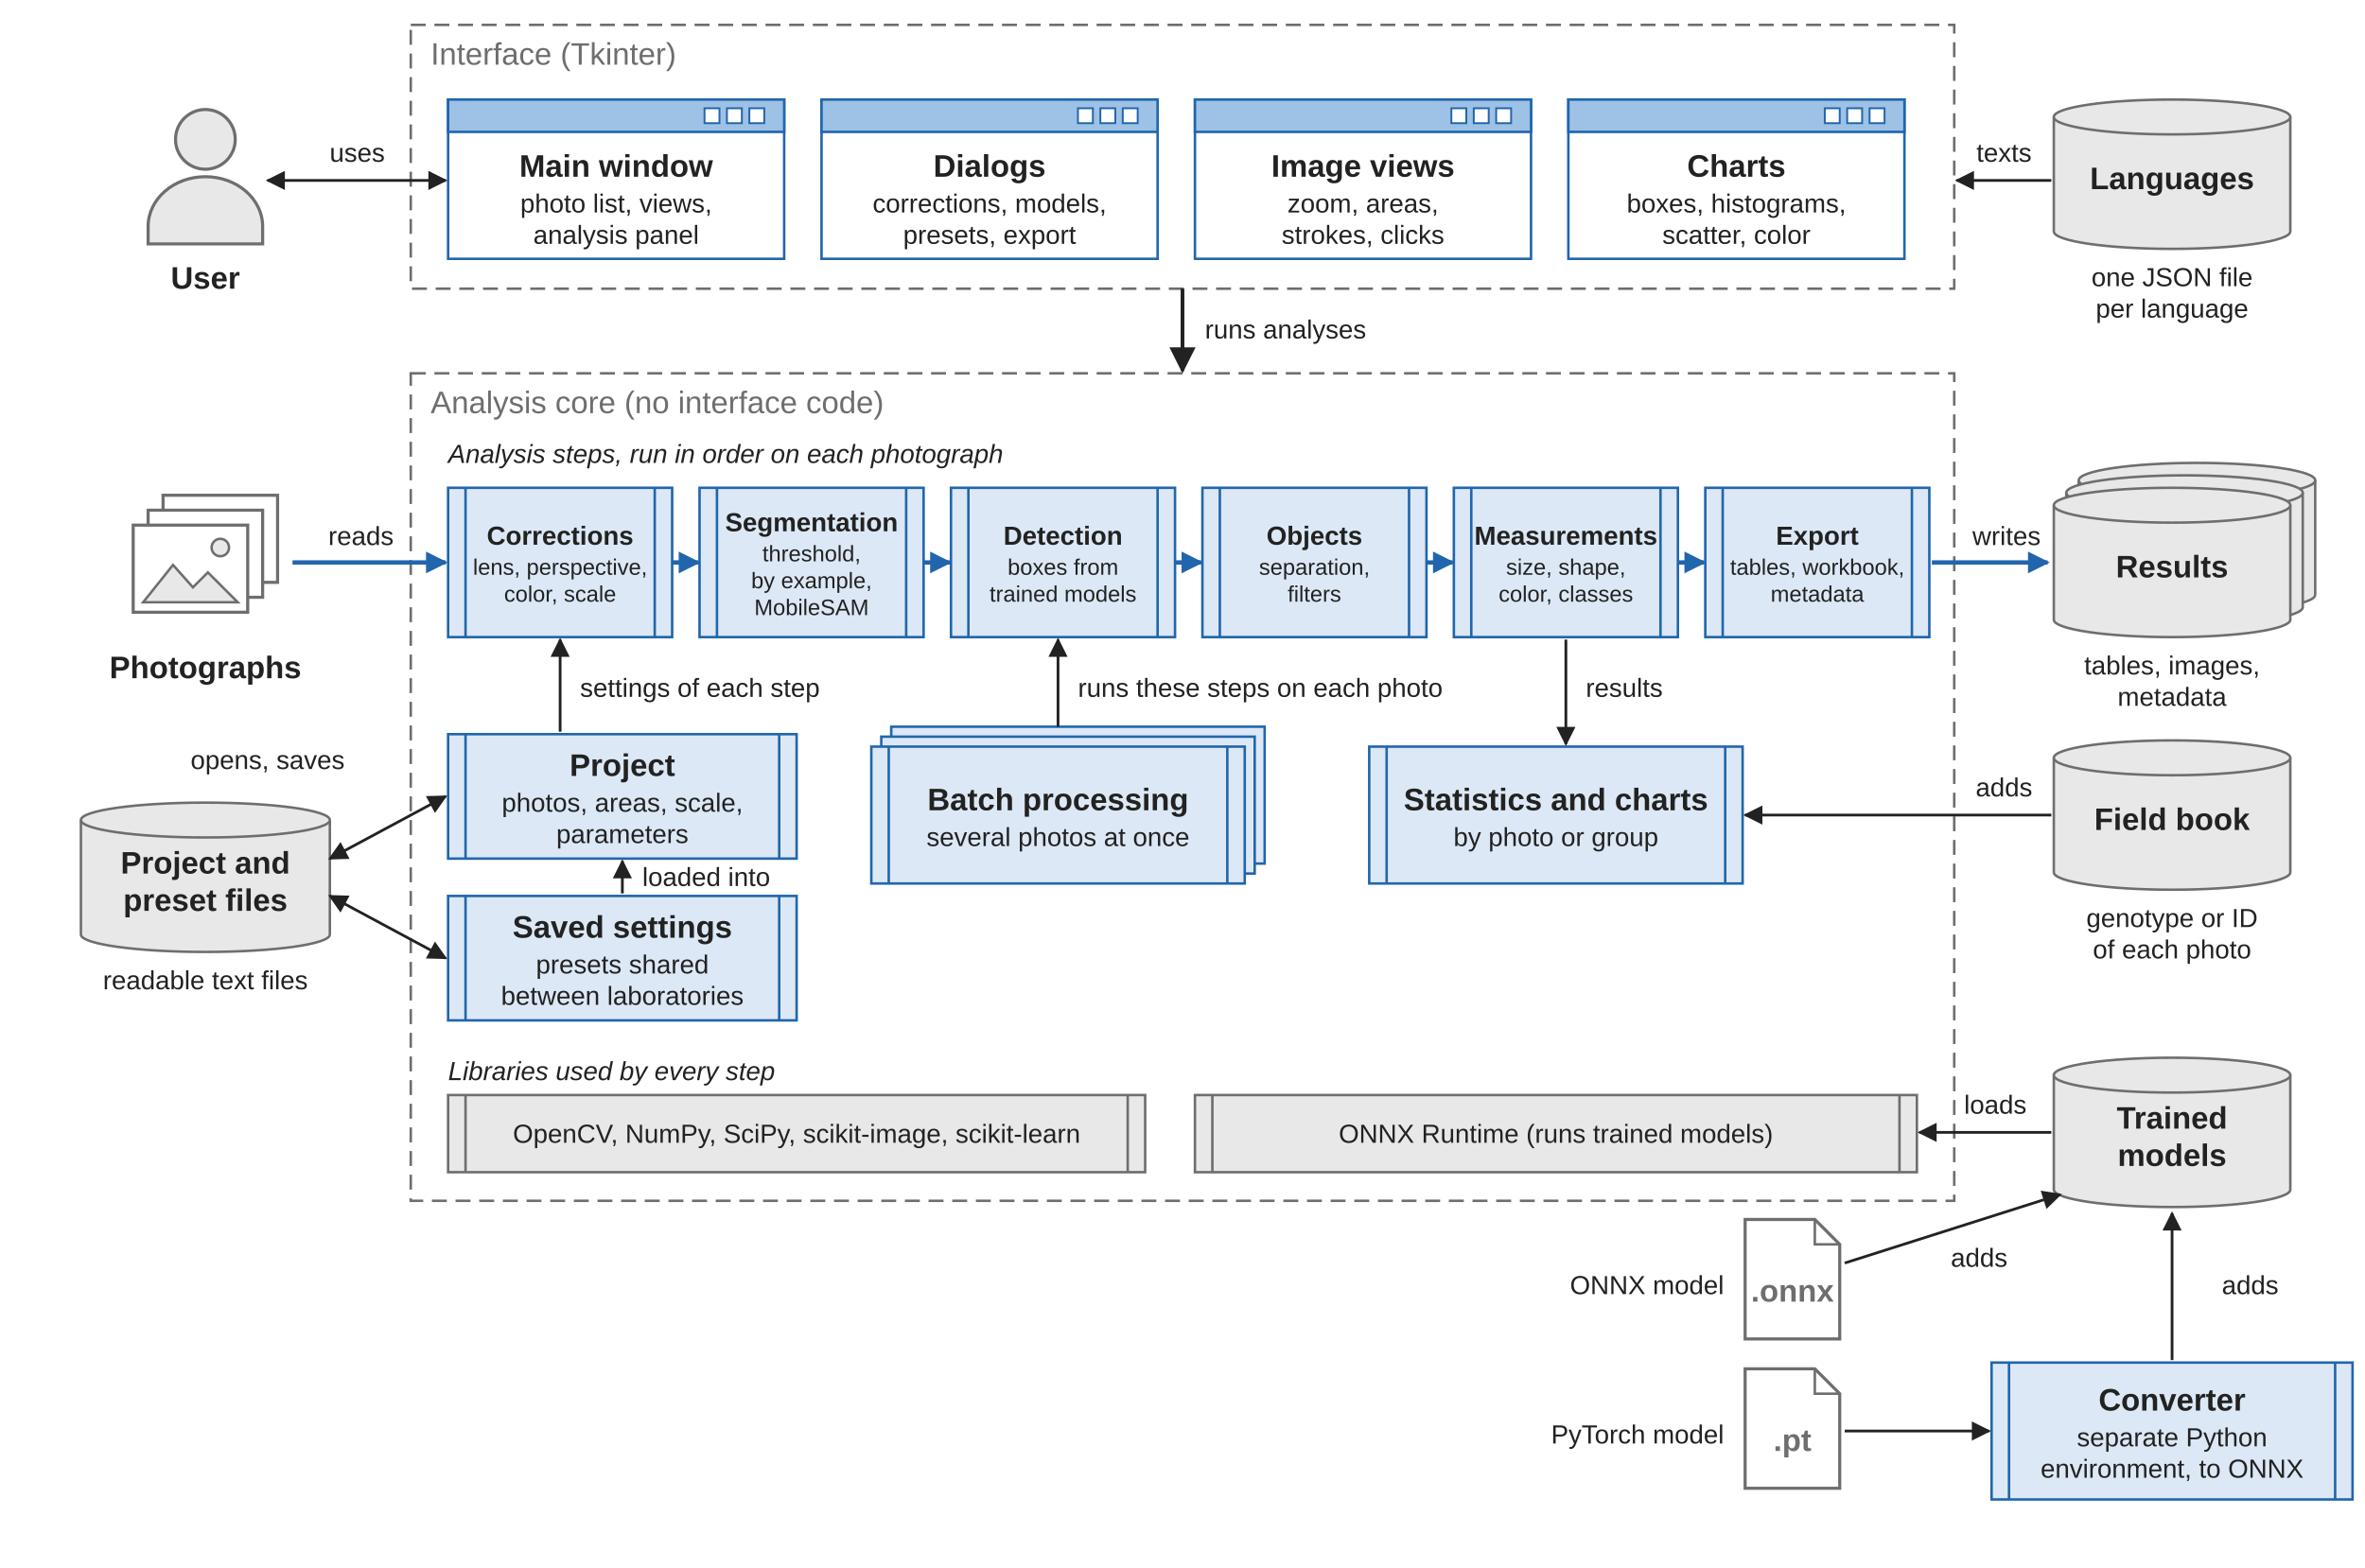
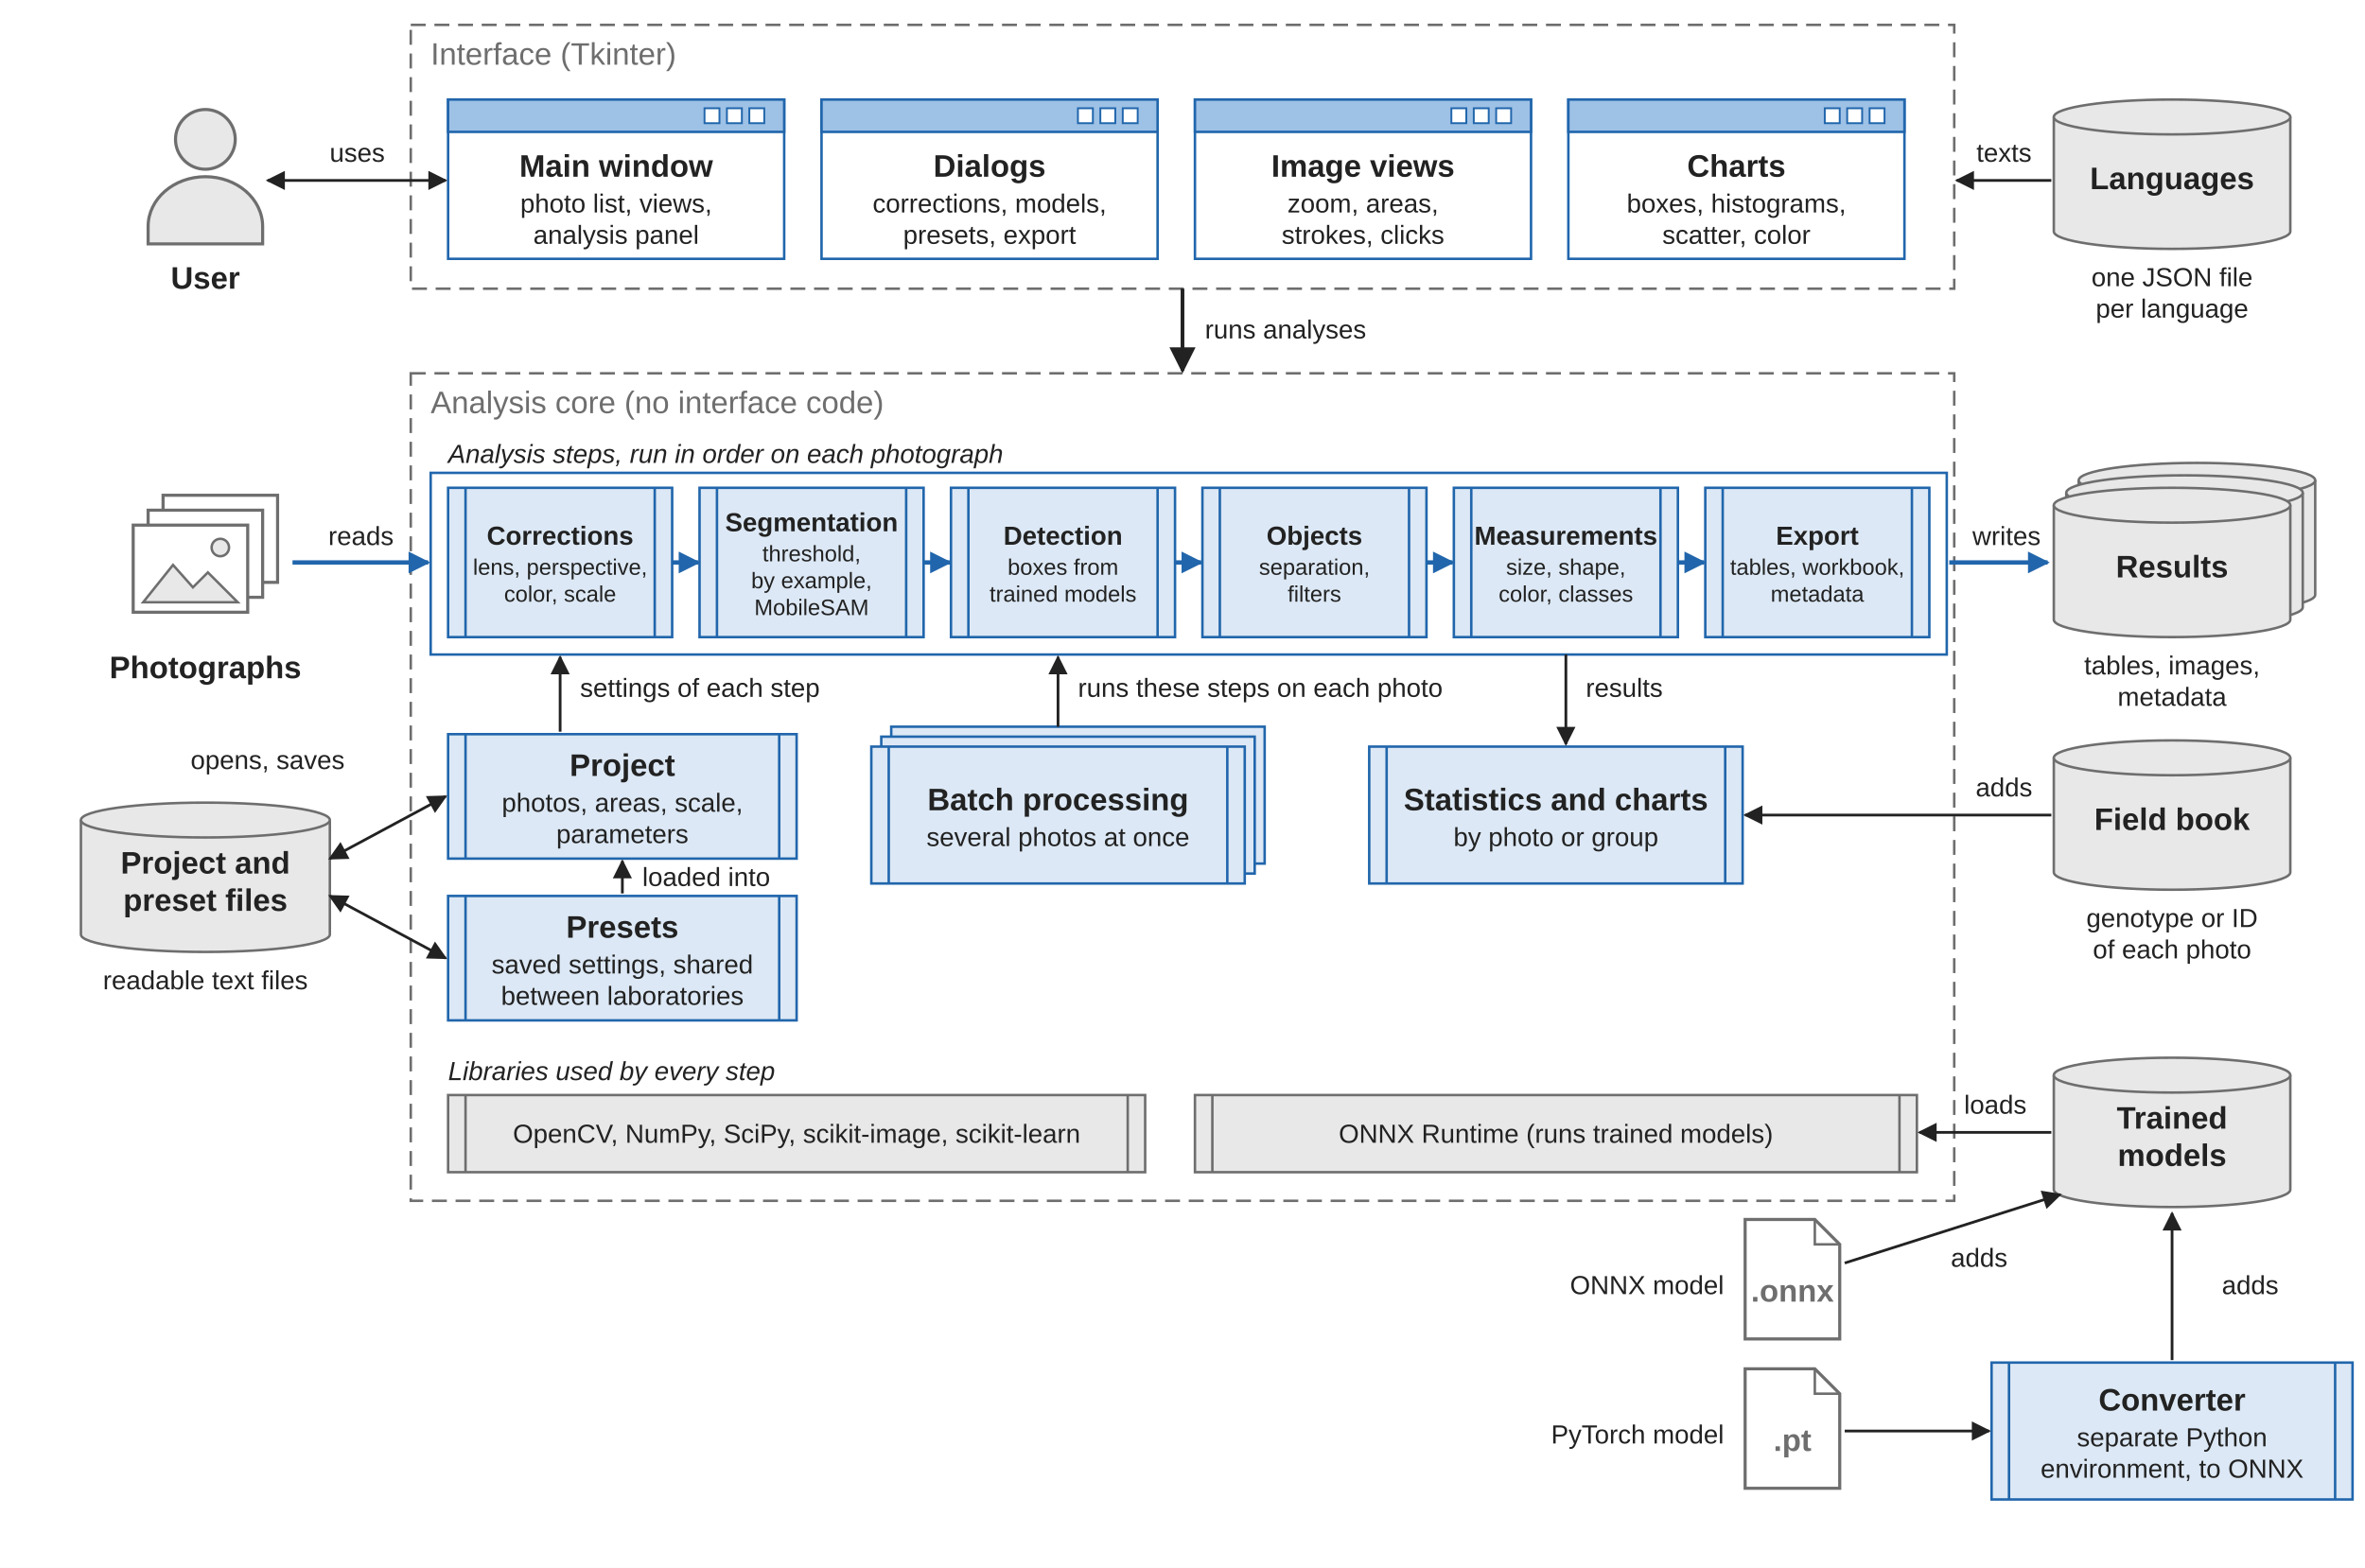
<svg xmlns="http://www.w3.org/2000/svg" width="1900" height="1260" viewBox="0 0 1900 1260" font-family="Liberation Sans, Arial, sans-serif">
  <defs>
    <marker id="head" viewBox="0 0 10 10" refX="9" refY="5" markerWidth="7" markerHeight="7" orient="auto">
      <path d="M0,0 L10,5 L0,10 z" fill="#222222" />
    </marker>
    <marker id="tail" viewBox="0 0 10 10" refX="1" refY="5" markerWidth="7" markerHeight="7" orient="auto">
      <path d="M10,0 L0,5 L10,10 z" fill="#222222" />
    </marker>
    <marker id="main" viewBox="0 0 10 10" refX="9" refY="5" markerWidth="5" markerHeight="5" orient="auto">
      <path d="M0,0 L10,5 L0,10 z" fill="#2166AC" />
    </marker>
  </defs>
  <rect width="100%" height="100%" fill="white" />
  <circle cx="165" cy="112" r="24" fill="#E8E8E8" stroke="#6E6E6E" stroke-width="2.5" />
  <path d="M119,196 v-14 a46,40 0 0 1 92,0 v14 z" fill="#E8E8E8" stroke="#6E6E6E" stroke-width="2.5" />
  <text x="165" y="232" font-size="25" font-weight="bold" text-anchor="middle" fill="#222222">User</text>
  <rect x="330" y="20" width="1240" height="212" fill="none" stroke="#6E6E6E" stroke-width="2" stroke-dasharray="12 7" />
  <text x="346" y="52" font-size="25" font-weight="normal" text-anchor="start" fill="#6E6E6E">Interface (Tkinter)</text>
  <rect x="360" y="80" width="270" height="128" fill="white" stroke="#2166AC" stroke-width="2" />
  <rect x="360" y="80" width="270" height="26" fill="#9EC1E6" stroke="#2166AC" stroke-width="2" />
  <rect x="602" y="87" width="12" height="12" fill="white" stroke="#2166AC" stroke-width="1.5" />
  <rect x="584" y="87" width="12" height="12" fill="white" stroke="#2166AC" stroke-width="1.5" />
  <rect x="566" y="87" width="12" height="12" fill="white" stroke="#2166AC" stroke-width="1.5" />
  <text x="495.0" y="142" font-size="25" font-weight="bold" text-anchor="middle" fill="#222222">Main window</text>
  <text x="495.0" y="170.75" font-size="21" font-weight="normal" text-anchor="middle" fill="#222222">photo list, views,</text>
  <text x="495.0" y="195.95" font-size="21" font-weight="normal" text-anchor="middle" fill="#222222">analysis panel</text>
  <rect x="660" y="80" width="270" height="128" fill="white" stroke="#2166AC" stroke-width="2" />
  <rect x="660" y="80" width="270" height="26" fill="#9EC1E6" stroke="#2166AC" stroke-width="2" />
  <rect x="902" y="87" width="12" height="12" fill="white" stroke="#2166AC" stroke-width="1.5" />
  <rect x="884" y="87" width="12" height="12" fill="white" stroke="#2166AC" stroke-width="1.5" />
  <rect x="866" y="87" width="12" height="12" fill="white" stroke="#2166AC" stroke-width="1.5" />
  <text x="795.0" y="142" font-size="25" font-weight="bold" text-anchor="middle" fill="#222222">Dialogs</text>
  <text x="795.0" y="170.75" font-size="21" font-weight="normal" text-anchor="middle" fill="#222222">corrections, models,</text>
  <text x="795.0" y="195.95" font-size="21" font-weight="normal" text-anchor="middle" fill="#222222">presets, export</text>
  <rect x="960" y="80" width="270" height="128" fill="white" stroke="#2166AC" stroke-width="2" />
  <rect x="960" y="80" width="270" height="26" fill="#9EC1E6" stroke="#2166AC" stroke-width="2" />
  <rect x="1202" y="87" width="12" height="12" fill="white" stroke="#2166AC" stroke-width="1.5" />
  <rect x="1184" y="87" width="12" height="12" fill="white" stroke="#2166AC" stroke-width="1.5" />
  <rect x="1166" y="87" width="12" height="12" fill="white" stroke="#2166AC" stroke-width="1.5" />
  <text x="1095.0" y="142" font-size="25" font-weight="bold" text-anchor="middle" fill="#222222">Image views</text>
  <text x="1095.0" y="170.75" font-size="21" font-weight="normal" text-anchor="middle" fill="#222222">zoom, areas,</text>
  <text x="1095.0" y="195.95" font-size="21" font-weight="normal" text-anchor="middle" fill="#222222">strokes, clicks</text>
  <rect x="1260" y="80" width="270" height="128" fill="white" stroke="#2166AC" stroke-width="2" />
  <rect x="1260" y="80" width="270" height="26" fill="#9EC1E6" stroke="#2166AC" stroke-width="2" />
  <rect x="1502" y="87" width="12" height="12" fill="white" stroke="#2166AC" stroke-width="1.5" />
  <rect x="1484" y="87" width="12" height="12" fill="white" stroke="#2166AC" stroke-width="1.5" />
  <rect x="1466" y="87" width="12" height="12" fill="white" stroke="#2166AC" stroke-width="1.5" />
  <text x="1395.0" y="142" font-size="25" font-weight="bold" text-anchor="middle" fill="#222222">Charts</text>
  <text x="1395.0" y="170.75" font-size="21" font-weight="normal" text-anchor="middle" fill="#222222">boxes, histograms,</text>
  <text x="1395.0" y="195.95" font-size="21" font-weight="normal" text-anchor="middle" fill="#222222">scatter, color</text>
  <polyline points="215,145 358,145" fill="none" stroke="#222222" stroke-width="2.2" marker-end="url(#head)" marker-start="url(#tail)" />
  <text x="287" y="130.0" font-size="21" font-weight="normal" text-anchor="middle" fill="#222222">uses</text>
  <path d="M1650.0,94.0 v92 a95.0,14 0 0 0 190,0 v-92" fill="#E8E8E8" stroke="#6E6E6E" stroke-width="2" />
  <ellipse cx="1745.0" cy="94.0" rx="95.0" ry="14" fill="#E8E8E8" stroke="#6E6E6E" stroke-width="2" />
  <text x="1745" y="152.0" font-size="25" font-weight="bold" text-anchor="middle" fill="#222222">Languages</text>
  <text x="1745" y="230.0" font-size="21" font-weight="normal" text-anchor="middle" fill="#222222">one JSON file</text>
  <text x="1745" y="255.2" font-size="21" font-weight="normal" text-anchor="middle" fill="#222222">per language</text>
  <polyline points="1648,145 1572,145" fill="none" stroke="#222222" stroke-width="2.2" marker-end="url(#head)" />
  <text x="1610" y="130.0" font-size="21" font-weight="normal" text-anchor="middle" fill="#222222">texts</text>
  <rect x="330" y="300" width="1240" height="665" fill="none" stroke="#6E6E6E" stroke-width="2" stroke-dasharray="12 7" />
  <text x="346" y="332" font-size="25" font-weight="normal" text-anchor="start" fill="#6E6E6E">Analysis core (no interface code)</text>
  <polyline points="950,232 950,298" fill="none" stroke="#222222" stroke-width="3" marker-end="url(#head)" />
  <text x="968" y="272" font-size="21" font-weight="normal" text-anchor="start" fill="#222222">runs analyses</text>
  <text x="360" y="372" font-size="21" font-weight="normal" text-anchor="start" fill="#222222" font-style="italic">Analysis steps, run in order on each photograph</text>
+   <rect x="346" y="380" width="1218" height="146" fill="none" stroke="#2166AC" stroke-width="2" />
  <rect x="360" y="392" width="180" height="120" fill="#DCE8F5" stroke="#2166AC" stroke-width="2" />
  <line x1="374" y1="392" x2="374" y2="512" stroke="#2166AC" stroke-width="2" />
  <line x1="526" y1="392" x2="526" y2="512" stroke="#2166AC" stroke-width="2" />
  <text x="450.0" y="437.75" font-size="21" font-weight="bold" text-anchor="middle" fill="#222222">Corrections</text>
  <text x="450.0" y="461.9" font-size="18" font-weight="normal" text-anchor="middle" fill="#222222">lens, perspective,</text>
  <text x="450.0" y="483.5" font-size="18" font-weight="normal" text-anchor="middle" fill="#222222">color, scale</text>
  <rect x="562" y="392" width="180" height="120" fill="#DCE8F5" stroke="#2166AC" stroke-width="2" />
  <line x1="576" y1="392" x2="576" y2="512" stroke="#2166AC" stroke-width="2" />
  <line x1="728" y1="392" x2="728" y2="512" stroke="#2166AC" stroke-width="2" />
  <text x="652.0" y="426.95" font-size="21" font-weight="bold" text-anchor="middle" fill="#222222">Segmentation</text>
  <text x="652.0" y="451.1" font-size="18" font-weight="normal" text-anchor="middle" fill="#222222">threshold,</text>
  <text x="652.0" y="472.7" font-size="18" font-weight="normal" text-anchor="middle" fill="#222222">by example,</text>
  <text x="652.0" y="494.3" font-size="18" font-weight="normal" text-anchor="middle" fill="#222222">MobileSAM</text>
  <polyline points="540,452.0 561,452.0" fill="none" stroke="#2166AC" stroke-width="3.5" marker-end="url(#main)" />
  <rect x="764" y="392" width="180" height="120" fill="#DCE8F5" stroke="#2166AC" stroke-width="2" />
  <line x1="778" y1="392" x2="778" y2="512" stroke="#2166AC" stroke-width="2" />
  <line x1="930" y1="392" x2="930" y2="512" stroke="#2166AC" stroke-width="2" />
  <text x="854.0" y="437.75" font-size="21" font-weight="bold" text-anchor="middle" fill="#222222">Detection</text>
  <text x="854.0" y="461.9" font-size="18" font-weight="normal" text-anchor="middle" fill="#222222">boxes from</text>
  <text x="854.0" y="483.5" font-size="18" font-weight="normal" text-anchor="middle" fill="#222222">trained models</text>
  <polyline points="742,452.0 763,452.0" fill="none" stroke="#2166AC" stroke-width="3.5" marker-end="url(#main)" />
  <rect x="966" y="392" width="180" height="120" fill="#DCE8F5" stroke="#2166AC" stroke-width="2" />
  <line x1="980" y1="392" x2="980" y2="512" stroke="#2166AC" stroke-width="2" />
  <line x1="1132" y1="392" x2="1132" y2="512" stroke="#2166AC" stroke-width="2" />
  <text x="1056.0" y="437.75" font-size="21" font-weight="bold" text-anchor="middle" fill="#222222">Objects</text>
  <text x="1056.0" y="461.9" font-size="18" font-weight="normal" text-anchor="middle" fill="#222222">separation,</text>
  <text x="1056.0" y="483.5" font-size="18" font-weight="normal" text-anchor="middle" fill="#222222">filters</text>
  <polyline points="944,452.0 965,452.0" fill="none" stroke="#2166AC" stroke-width="3.5" marker-end="url(#main)" />
  <rect x="1168" y="392" width="180" height="120" fill="#DCE8F5" stroke="#2166AC" stroke-width="2" />
  <line x1="1182" y1="392" x2="1182" y2="512" stroke="#2166AC" stroke-width="2" />
  <line x1="1334" y1="392" x2="1334" y2="512" stroke="#2166AC" stroke-width="2" />
  <text x="1258.0" y="437.75" font-size="21" font-weight="bold" text-anchor="middle" fill="#222222">Measurements</text>
  <text x="1258.0" y="461.9" font-size="18" font-weight="normal" text-anchor="middle" fill="#222222">size, shape,</text>
  <text x="1258.0" y="483.5" font-size="18" font-weight="normal" text-anchor="middle" fill="#222222">color, classes</text>
  <polyline points="1146,452.0 1167,452.0" fill="none" stroke="#2166AC" stroke-width="3.5" marker-end="url(#main)" />
  <rect x="1370" y="392" width="180" height="120" fill="#DCE8F5" stroke="#2166AC" stroke-width="2" />
  <line x1="1384" y1="392" x2="1384" y2="512" stroke="#2166AC" stroke-width="2" />
  <line x1="1536" y1="392" x2="1536" y2="512" stroke="#2166AC" stroke-width="2" />
  <text x="1460.0" y="437.75" font-size="21" font-weight="bold" text-anchor="middle" fill="#222222">Export</text>
  <text x="1460.0" y="461.9" font-size="18" font-weight="normal" text-anchor="middle" fill="#222222">tables, workbook,</text>
  <text x="1460.0" y="483.5" font-size="18" font-weight="normal" text-anchor="middle" fill="#222222">metadata</text>
  <polyline points="1348,452.0 1369,452.0" fill="none" stroke="#2166AC" stroke-width="3.5" marker-end="url(#main)" />
  <rect x="131" y="398" width="92" height="70" fill="white" stroke="#6E6E6E" stroke-width="2.5" />
  <rect x="119" y="410" width="92" height="70" fill="white" stroke="#6E6E6E" stroke-width="2.5" />
  <rect x="107" y="422" width="92" height="70" fill="white" stroke="#6E6E6E" stroke-width="2.5" />
  <path d="M115,484 l24,-30 l16,18 l12,-12 l24,24 z" fill="#E8E8E8" stroke="#6E6E6E" stroke-width="2" />
  <circle cx="177" cy="440" r="7" fill="#E8E8E8" stroke="#6E6E6E" stroke-width="2" />
  <text x="165" y="545.0" font-size="25" font-weight="bold" text-anchor="middle" fill="#222222">Photographs</text>
-   <polyline points="235,452 358,452" fill="none" stroke="#2166AC" stroke-width="3.5" marker-end="url(#main)" />
+   <polyline points="235,452 344,452" fill="none" stroke="#2166AC" stroke-width="3.5" marker-end="url(#main)" />
  <text x="290" y="438" font-size="21" font-weight="normal" text-anchor="middle" fill="#222222">reads</text>
  <path d="M1670.0,386.0 v92 a95.0,14 0 0 0 190,0 v-92" fill="#E8E8E8" stroke="#6E6E6E" stroke-width="2" />
  <ellipse cx="1765.0" cy="386.0" rx="95.0" ry="14" fill="#E8E8E8" stroke="#6E6E6E" stroke-width="2" />
  <path d="M1660.0,396.0 v92 a95.0,14 0 0 0 190,0 v-92" fill="#E8E8E8" stroke="#6E6E6E" stroke-width="2" />
  <ellipse cx="1755.0" cy="396.0" rx="95.0" ry="14" fill="#E8E8E8" stroke="#6E6E6E" stroke-width="2" />
  <path d="M1650.0,406.0 v92 a95.0,14 0 0 0 190,0 v-92" fill="#E8E8E8" stroke="#6E6E6E" stroke-width="2" />
  <ellipse cx="1745.0" cy="406.0" rx="95.0" ry="14" fill="#E8E8E8" stroke="#6E6E6E" stroke-width="2" />
  <text x="1745" y="464.0" font-size="25" font-weight="bold" text-anchor="middle" fill="#222222">Results</text>
  <text x="1745" y="542.0" font-size="21" font-weight="normal" text-anchor="middle" fill="#222222">tables, images,</text>
  <text x="1745" y="567.2" font-size="21" font-weight="normal" text-anchor="middle" fill="#222222">metadata</text>
-   <polyline points="1552,452 1645,452" fill="none" stroke="#2166AC" stroke-width="3.5" marker-end="url(#main)" />
+   <polyline points="1566,452 1645,452" fill="none" stroke="#2166AC" stroke-width="3.5" marker-end="url(#main)" />
  <text x="1612" y="438" font-size="21" font-weight="normal" text-anchor="middle" fill="#222222">writes</text>
  <rect x="360" y="590" width="280" height="100" fill="#DCE8F5" stroke="#2166AC" stroke-width="2" />
  <line x1="374" y1="590" x2="374" y2="690" stroke="#2166AC" stroke-width="2" />
  <line x1="626" y1="590" x2="626" y2="690" stroke="#2166AC" stroke-width="2" />
  <text x="500.0" y="623.55" font-size="25" font-weight="bold" text-anchor="middle" fill="#222222">Project</text>
  <text x="500.0" y="652.3" font-size="21" font-weight="normal" text-anchor="middle" fill="#222222">photos, areas, scale,</text>
  <text x="500.0" y="677.5" font-size="21" font-weight="normal" text-anchor="middle" fill="#222222">parameters</text>
  <rect x="360" y="720" width="280" height="100" fill="#DCE8F5" stroke="#2166AC" stroke-width="2" />
  <line x1="374" y1="720" x2="374" y2="820" stroke="#2166AC" stroke-width="2" />
  <line x1="626" y1="720" x2="626" y2="820" stroke="#2166AC" stroke-width="2" />
-   <text x="500.0" y="753.55" font-size="25" font-weight="bold" text-anchor="middle" fill="#222222">Saved settings</text>
-   <text x="500.0" y="782.3" font-size="21" font-weight="normal" text-anchor="middle" fill="#222222">presets shared</text>
+   <text x="500.0" y="753.55" font-size="25" font-weight="bold" text-anchor="middle" fill="#222222">Presets</text>
+   <text x="500.0" y="782.3" font-size="21" font-weight="normal" text-anchor="middle" fill="#222222">saved settings, shared</text>
  <text x="500.0" y="807.5" font-size="21" font-weight="normal" text-anchor="middle" fill="#222222">between laboratories</text>
  <path d="M65.0,659.0 v92 a100.0,14 0 0 0 200,0 v-92" fill="#E8E8E8" stroke="#6E6E6E" stroke-width="2" />
  <ellipse cx="165.0" cy="659.0" rx="100.0" ry="14" fill="#E8E8E8" stroke="#6E6E6E" stroke-width="2" />
  <text x="165" y="702.0" font-size="25" font-weight="bold" text-anchor="middle" fill="#222222">Project and</text>
  <text x="165" y="732.0" font-size="25" font-weight="bold" text-anchor="middle" fill="#222222">preset files</text>
  <text x="165" y="795.0" font-size="21" font-weight="normal" text-anchor="middle" fill="#222222">readable text files</text>
  <polyline points="265,690 358,640" fill="none" stroke="#222222" stroke-width="2.2" marker-end="url(#head)" marker-start="url(#tail)" />
  <text x="215" y="618.0" font-size="21" font-weight="normal" text-anchor="middle" fill="#222222">opens, saves</text>
  <polyline points="265,720 358,770" fill="none" stroke="#222222" stroke-width="2.2" marker-end="url(#head)" marker-start="url(#tail)" />
-   <polyline points="450,588 450,514" fill="none" stroke="#222222" stroke-width="2.2" marker-end="url(#head)" />
+   <polyline points="450,588 450,528" fill="none" stroke="#222222" stroke-width="2.2" marker-end="url(#head)" />
  <text x="466" y="560" font-size="21" font-weight="normal" text-anchor="start" fill="#222222">settings of each step</text>
  <polyline points="500,718 500,692" fill="none" stroke="#222222" stroke-width="2.2" marker-end="url(#head)" />
  <text x="516" y="712" font-size="21" font-weight="normal" text-anchor="start" fill="#222222">loaded into</text>
  <rect x="716" y="584" width="300" height="110" fill="#DCE8F5" stroke="#2166AC" stroke-width="2" />
  <rect x="708" y="592" width="300" height="110" fill="#DCE8F5" stroke="#2166AC" stroke-width="2" />
  <rect x="700" y="600" width="300" height="110" fill="#DCE8F5" stroke="#2166AC" stroke-width="2" />
  <line x1="714" y1="600" x2="714" y2="710" stroke="#2166AC" stroke-width="2" />
  <line x1="986" y1="600" x2="986" y2="710" stroke="#2166AC" stroke-width="2" />
  <text x="850.0" y="651.15" font-size="25" font-weight="bold" text-anchor="middle" fill="#222222">Batch processing</text>
  <text x="850.0" y="679.9" font-size="21" font-weight="normal" text-anchor="middle" fill="#222222">several photos at once</text>
-   <polyline points="850,584 850,514" fill="none" stroke="#222222" stroke-width="2.2" marker-end="url(#head)" />
+   <polyline points="850,584 850,528" fill="none" stroke="#222222" stroke-width="2.2" marker-end="url(#head)" />
  <text x="866" y="560" font-size="21" font-weight="normal" text-anchor="start" fill="#222222">runs these steps on each photo</text>
  <rect x="1100" y="600" width="300" height="110" fill="#DCE8F5" stroke="#2166AC" stroke-width="2" />
  <line x1="1114" y1="600" x2="1114" y2="710" stroke="#2166AC" stroke-width="2" />
  <line x1="1386" y1="600" x2="1386" y2="710" stroke="#2166AC" stroke-width="2" />
  <text x="1250.0" y="651.15" font-size="25" font-weight="bold" text-anchor="middle" fill="#222222">Statistics and charts</text>
  <text x="1250.0" y="679.9" font-size="21" font-weight="normal" text-anchor="middle" fill="#222222">by photo or group</text>
-   <polyline points="1258,514 1258,598" fill="none" stroke="#222222" stroke-width="2.2" marker-end="url(#head)" />
+   <polyline points="1258,526 1258,598" fill="none" stroke="#222222" stroke-width="2.2" marker-end="url(#head)" />
  <text x="1274" y="560" font-size="21" font-weight="normal" text-anchor="start" fill="#222222">results</text>
  <path d="M1650.0,609.0 v92 a95.0,14 0 0 0 190,0 v-92" fill="#E8E8E8" stroke="#6E6E6E" stroke-width="2" />
  <ellipse cx="1745.0" cy="609.0" rx="95.0" ry="14" fill="#E8E8E8" stroke="#6E6E6E" stroke-width="2" />
  <text x="1745" y="667.0" font-size="25" font-weight="bold" text-anchor="middle" fill="#222222">Field book</text>
  <text x="1745" y="745.0" font-size="21" font-weight="normal" text-anchor="middle" fill="#222222">genotype or ID</text>
  <text x="1745" y="770.2" font-size="21" font-weight="normal" text-anchor="middle" fill="#222222">of each photo</text>
  <polyline points="1648,655 1402,655" fill="none" stroke="#222222" stroke-width="2.2" marker-end="url(#head)" />
  <text x="1610" y="640.0" font-size="21" font-weight="normal" text-anchor="middle" fill="#222222">adds</text>
  <rect x="360" y="880" width="560" height="62" fill="#E8E8E8" stroke="#6E6E6E" stroke-width="2" />
  <line x1="374" y1="880" x2="374" y2="942" stroke="#6E6E6E" stroke-width="2" />
  <line x1="906" y1="880" x2="906" y2="942" stroke="#6E6E6E" stroke-width="2" />
  <text x="640.0" y="918.35" font-size="21" font-weight="normal" text-anchor="middle" fill="#222222">OpenCV, NumPy, SciPy, scikit-image, scikit-learn</text>
  <rect x="960" y="880" width="580" height="62" fill="#E8E8E8" stroke="#6E6E6E" stroke-width="2" />
  <line x1="974" y1="880" x2="974" y2="942" stroke="#6E6E6E" stroke-width="2" />
  <line x1="1526" y1="880" x2="1526" y2="942" stroke="#6E6E6E" stroke-width="2" />
  <text x="1250.0" y="918.35" font-size="21" font-weight="normal" text-anchor="middle" fill="#222222">ONNX Runtime (runs trained models)</text>
  <text x="360" y="868" font-size="21" font-weight="normal" text-anchor="start" fill="#222222" font-style="italic">Libraries used by every step</text>
  <path d="M1650.0,864.0 v92 a95.0,14 0 0 0 190,0 v-92" fill="#E8E8E8" stroke="#6E6E6E" stroke-width="2" />
  <ellipse cx="1745.0" cy="864.0" rx="95.0" ry="14" fill="#E8E8E8" stroke="#6E6E6E" stroke-width="2" />
  <text x="1745" y="907.0" font-size="25" font-weight="bold" text-anchor="middle" fill="#222222">Trained</text>
  <text x="1745" y="937.0" font-size="25" font-weight="bold" text-anchor="middle" fill="#222222">models</text>
  <polyline points="1648,910 1542,910" fill="none" stroke="#222222" stroke-width="2.2" marker-end="url(#head)" />
  <text x="1603" y="895.0" font-size="21" font-weight="normal" text-anchor="middle" fill="#222222">loads</text>
  <rect x="1600" y="1095" width="290" height="110" fill="#DCE8F5" stroke="#2166AC" stroke-width="2" />
  <line x1="1614" y1="1095" x2="1614" y2="1205" stroke="#2166AC" stroke-width="2" />
  <line x1="1876" y1="1095" x2="1876" y2="1205" stroke="#2166AC" stroke-width="2" />
  <text x="1745.0" y="1133.55" font-size="25" font-weight="bold" text-anchor="middle" fill="#222222">Converter</text>
  <text x="1745.0" y="1162.3" font-size="21" font-weight="normal" text-anchor="middle" fill="#222222">separate Python</text>
  <text x="1745.0" y="1187.5" font-size="21" font-weight="normal" text-anchor="middle" fill="#222222">environment, to ONNX</text>
  <polyline points="1745,1093 1745,975" fill="none" stroke="#222222" stroke-width="2.2" marker-end="url(#head)" />
  <text x="1785" y="1040.0" font-size="21" font-weight="normal" text-anchor="start" fill="#222222">adds</text>
  <path d="M1402,1100 h56 l20,20 v76 h-76 z" fill="white" stroke="#6E6E6E" stroke-width="2.5" />
  <path d="M1458,1100 v20 h20" fill="none" stroke="#6E6E6E" stroke-width="2" />
  <text x="1440" y="1166" font-size="25" font-weight="bold" text-anchor="middle" fill="#6E6E6E">.pt</text>
  <text x="1385" y="1160" font-size="21" font-weight="normal" text-anchor="end" fill="#222222">PyTorch model</text>
  <path d="M1402,980 h56 l20,20 v76 h-76 z" fill="white" stroke="#6E6E6E" stroke-width="2.5" />
  <path d="M1458,980 v20 h20" fill="none" stroke="#6E6E6E" stroke-width="2" />
  <text x="1440" y="1046" font-size="25" font-weight="bold" text-anchor="middle" fill="#6E6E6E">.onnx</text>
  <text x="1385" y="1040" font-size="21" font-weight="normal" text-anchor="end" fill="#222222">ONNX model</text>
  <polyline points="1482,1015 1655,960" fill="none" stroke="#222222" stroke-width="2.2" marker-end="url(#head)" />
  <text x="1590" y="1018" font-size="21" font-weight="normal" text-anchor="middle" fill="#222222">adds</text>
  <polyline points="1482,1150 1598,1150" fill="none" stroke="#222222" stroke-width="2.2" marker-end="url(#head)" />
</svg>
